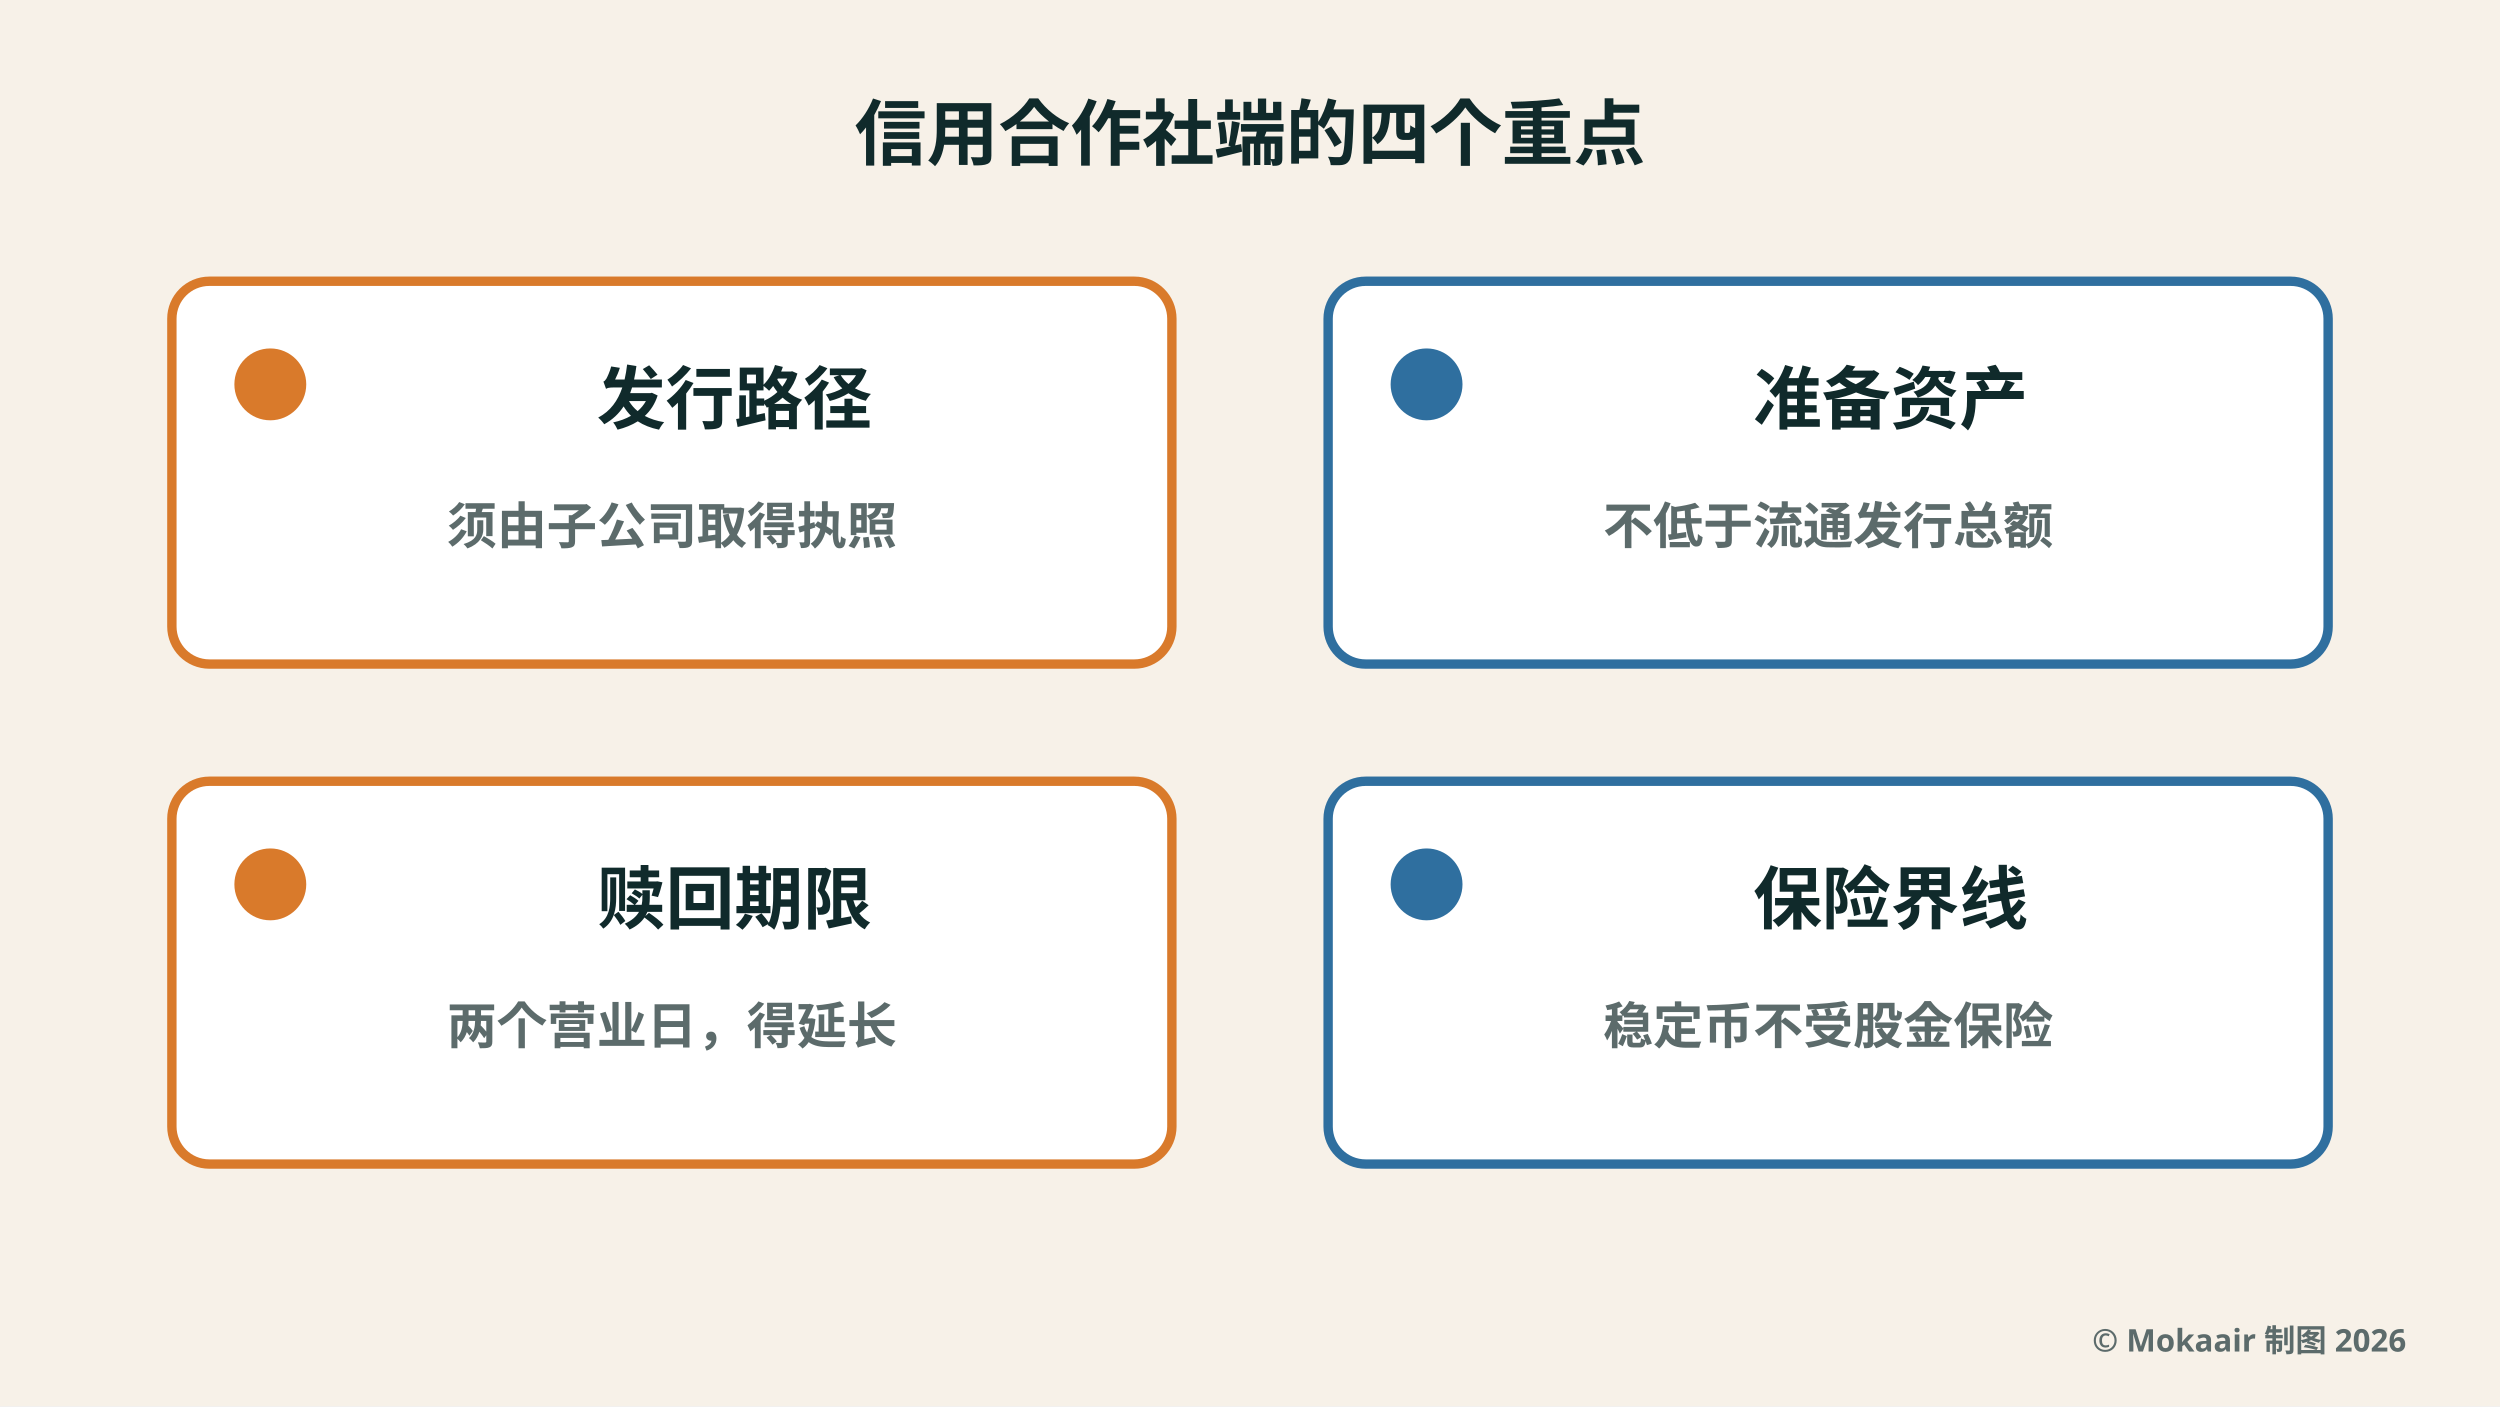
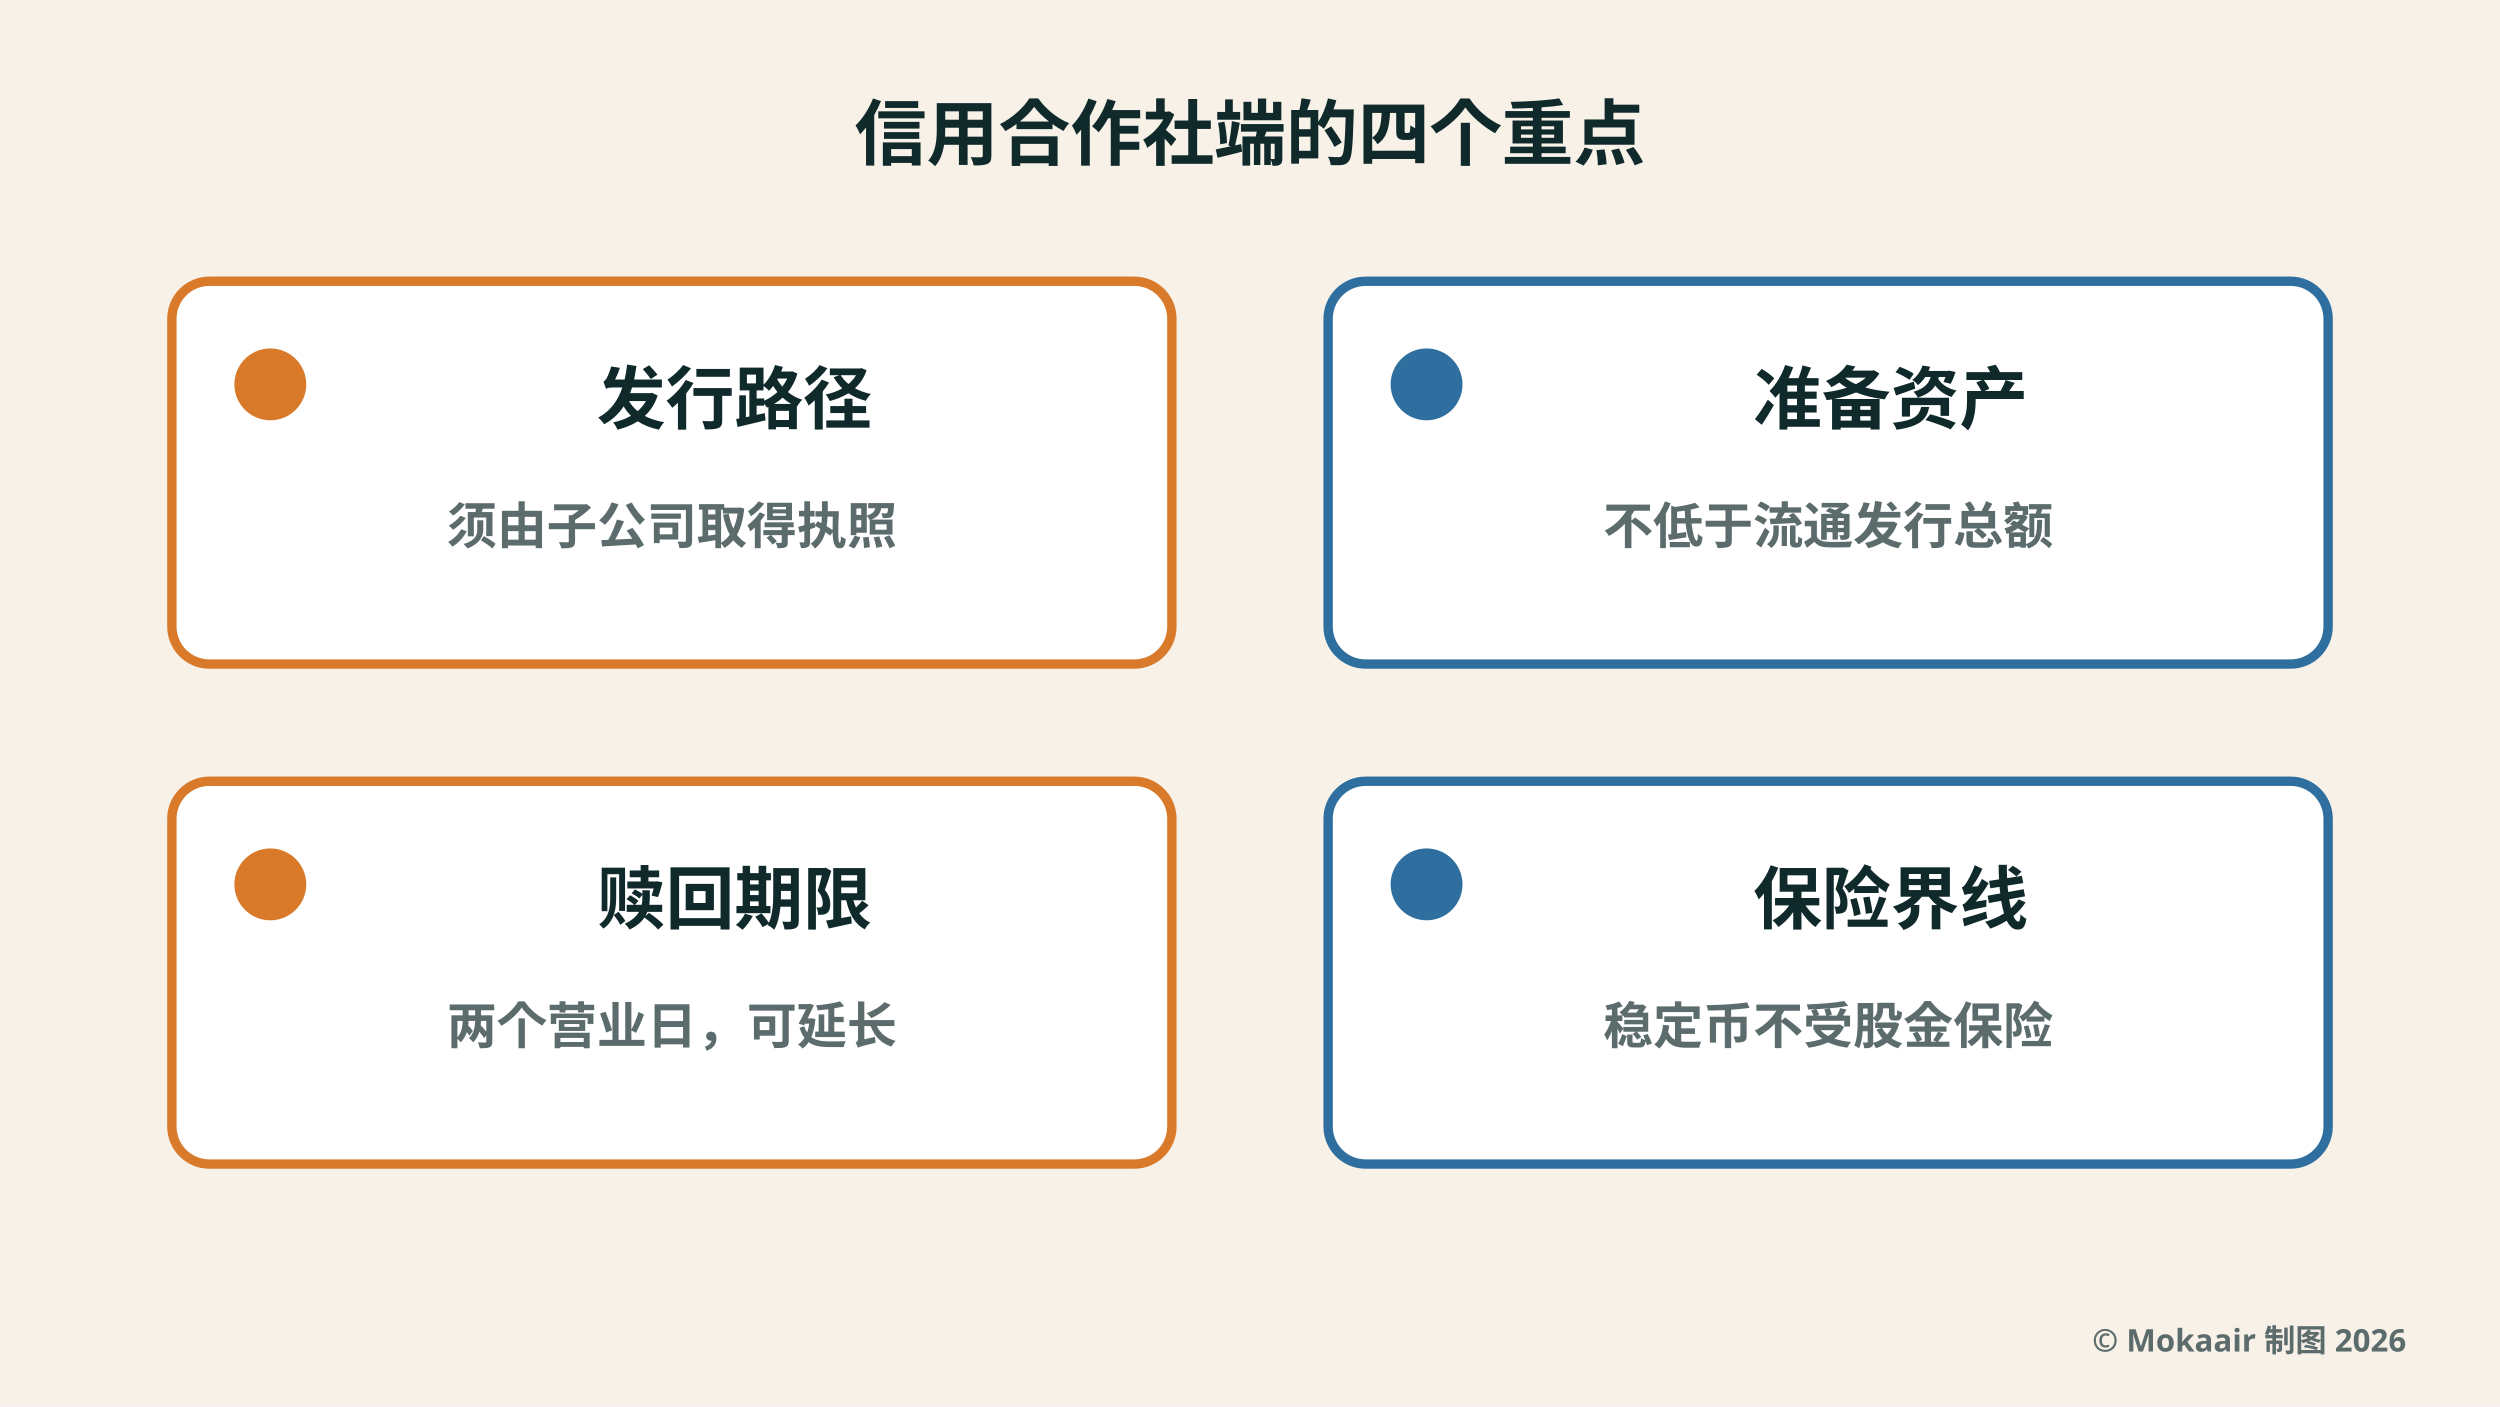
<svg xmlns="http://www.w3.org/2000/svg" viewBox="0 0 1600 900" width="1600" height="900" role="img" aria-labelledby="title desc" font-family="'Microsoft JhengHei','Noto Sans TC',sans-serif">
  <rect width="1600" height="900" fill="#F7F1E8" />
  <text x="800" y="102" font-size="46" font-weight="600" fill="#102A2B" text-anchor="middle">信用合作社端的四个重点</text>
  <rect x="110" y="180" width="640" height="245" rx="24" fill="#FFFFFF" stroke="#D97A2B" stroke-width="6" />
  <circle cx="173" cy="246" r="23" fill="#D97A2B" stroke="none" stroke-width="6" />
  <text x="470" y="271" font-size="44" font-weight="600" fill="#102A2B" text-anchor="middle">发行路径</text>
  <text x="430" y="348" font-size="32" font-weight="600" fill="#5C6B6B" text-anchor="middle">须由子公司取得执照</text>
  <rect x="850" y="180" width="640" height="245" rx="24" fill="#FFFFFF" stroke="#2F6F9F" stroke-width="6" />
  <circle cx="913" cy="246" r="23" fill="#2F6F9F" stroke="none" stroke-width="6" />
  <text x="1210" y="271" font-size="44" font-weight="600" fill="#102A2B" text-anchor="middle">准备资产</text>
  <text x="1170" y="348" font-size="32" font-weight="600" fill="#5C6B6B" text-anchor="middle">不低于流通发行总额</text>
  <rect x="110" y="500" width="640" height="245" rx="24" fill="#FFFFFF" stroke="#D97A2B" stroke-width="6" />
  <circle cx="173" cy="566" r="23" fill="#D97A2B" stroke="none" stroke-width="6" />
  <text x="470" y="591" font-size="44" font-weight="600" fill="#102A2B" text-anchor="middle">赎回期限</text>
-   <text x="430" y="668" font-size="32" font-weight="600" fill="#5C6B6B" text-anchor="middle">两个营业日，得延长</text>
+   <text x="430" y="668" font-size="32" font-weight="600" fill="#5C6B6B" text-anchor="middle">两个营业日，可延长</text>
  <rect x="850" y="500" width="640" height="245" rx="24" fill="#FFFFFF" stroke="#2F6F9F" stroke-width="6" />
  <circle cx="913" cy="566" r="23" fill="#2F6F9F" stroke="none" stroke-width="6" />
  <text x="1210" y="591" font-size="44" font-weight="600" fill="#102A2B" text-anchor="middle">保险界线</text>
  <text x="1170" y="668" font-size="32" font-weight="600" fill="#5C6B6B" text-anchor="middle">稳定币不受股金保险</text>
  <text x="1540" y="865" font-size="20" font-weight="600" fill="#5C6B6B" text-anchor="end">© Mokaair 制图 2026</text>
</svg>
